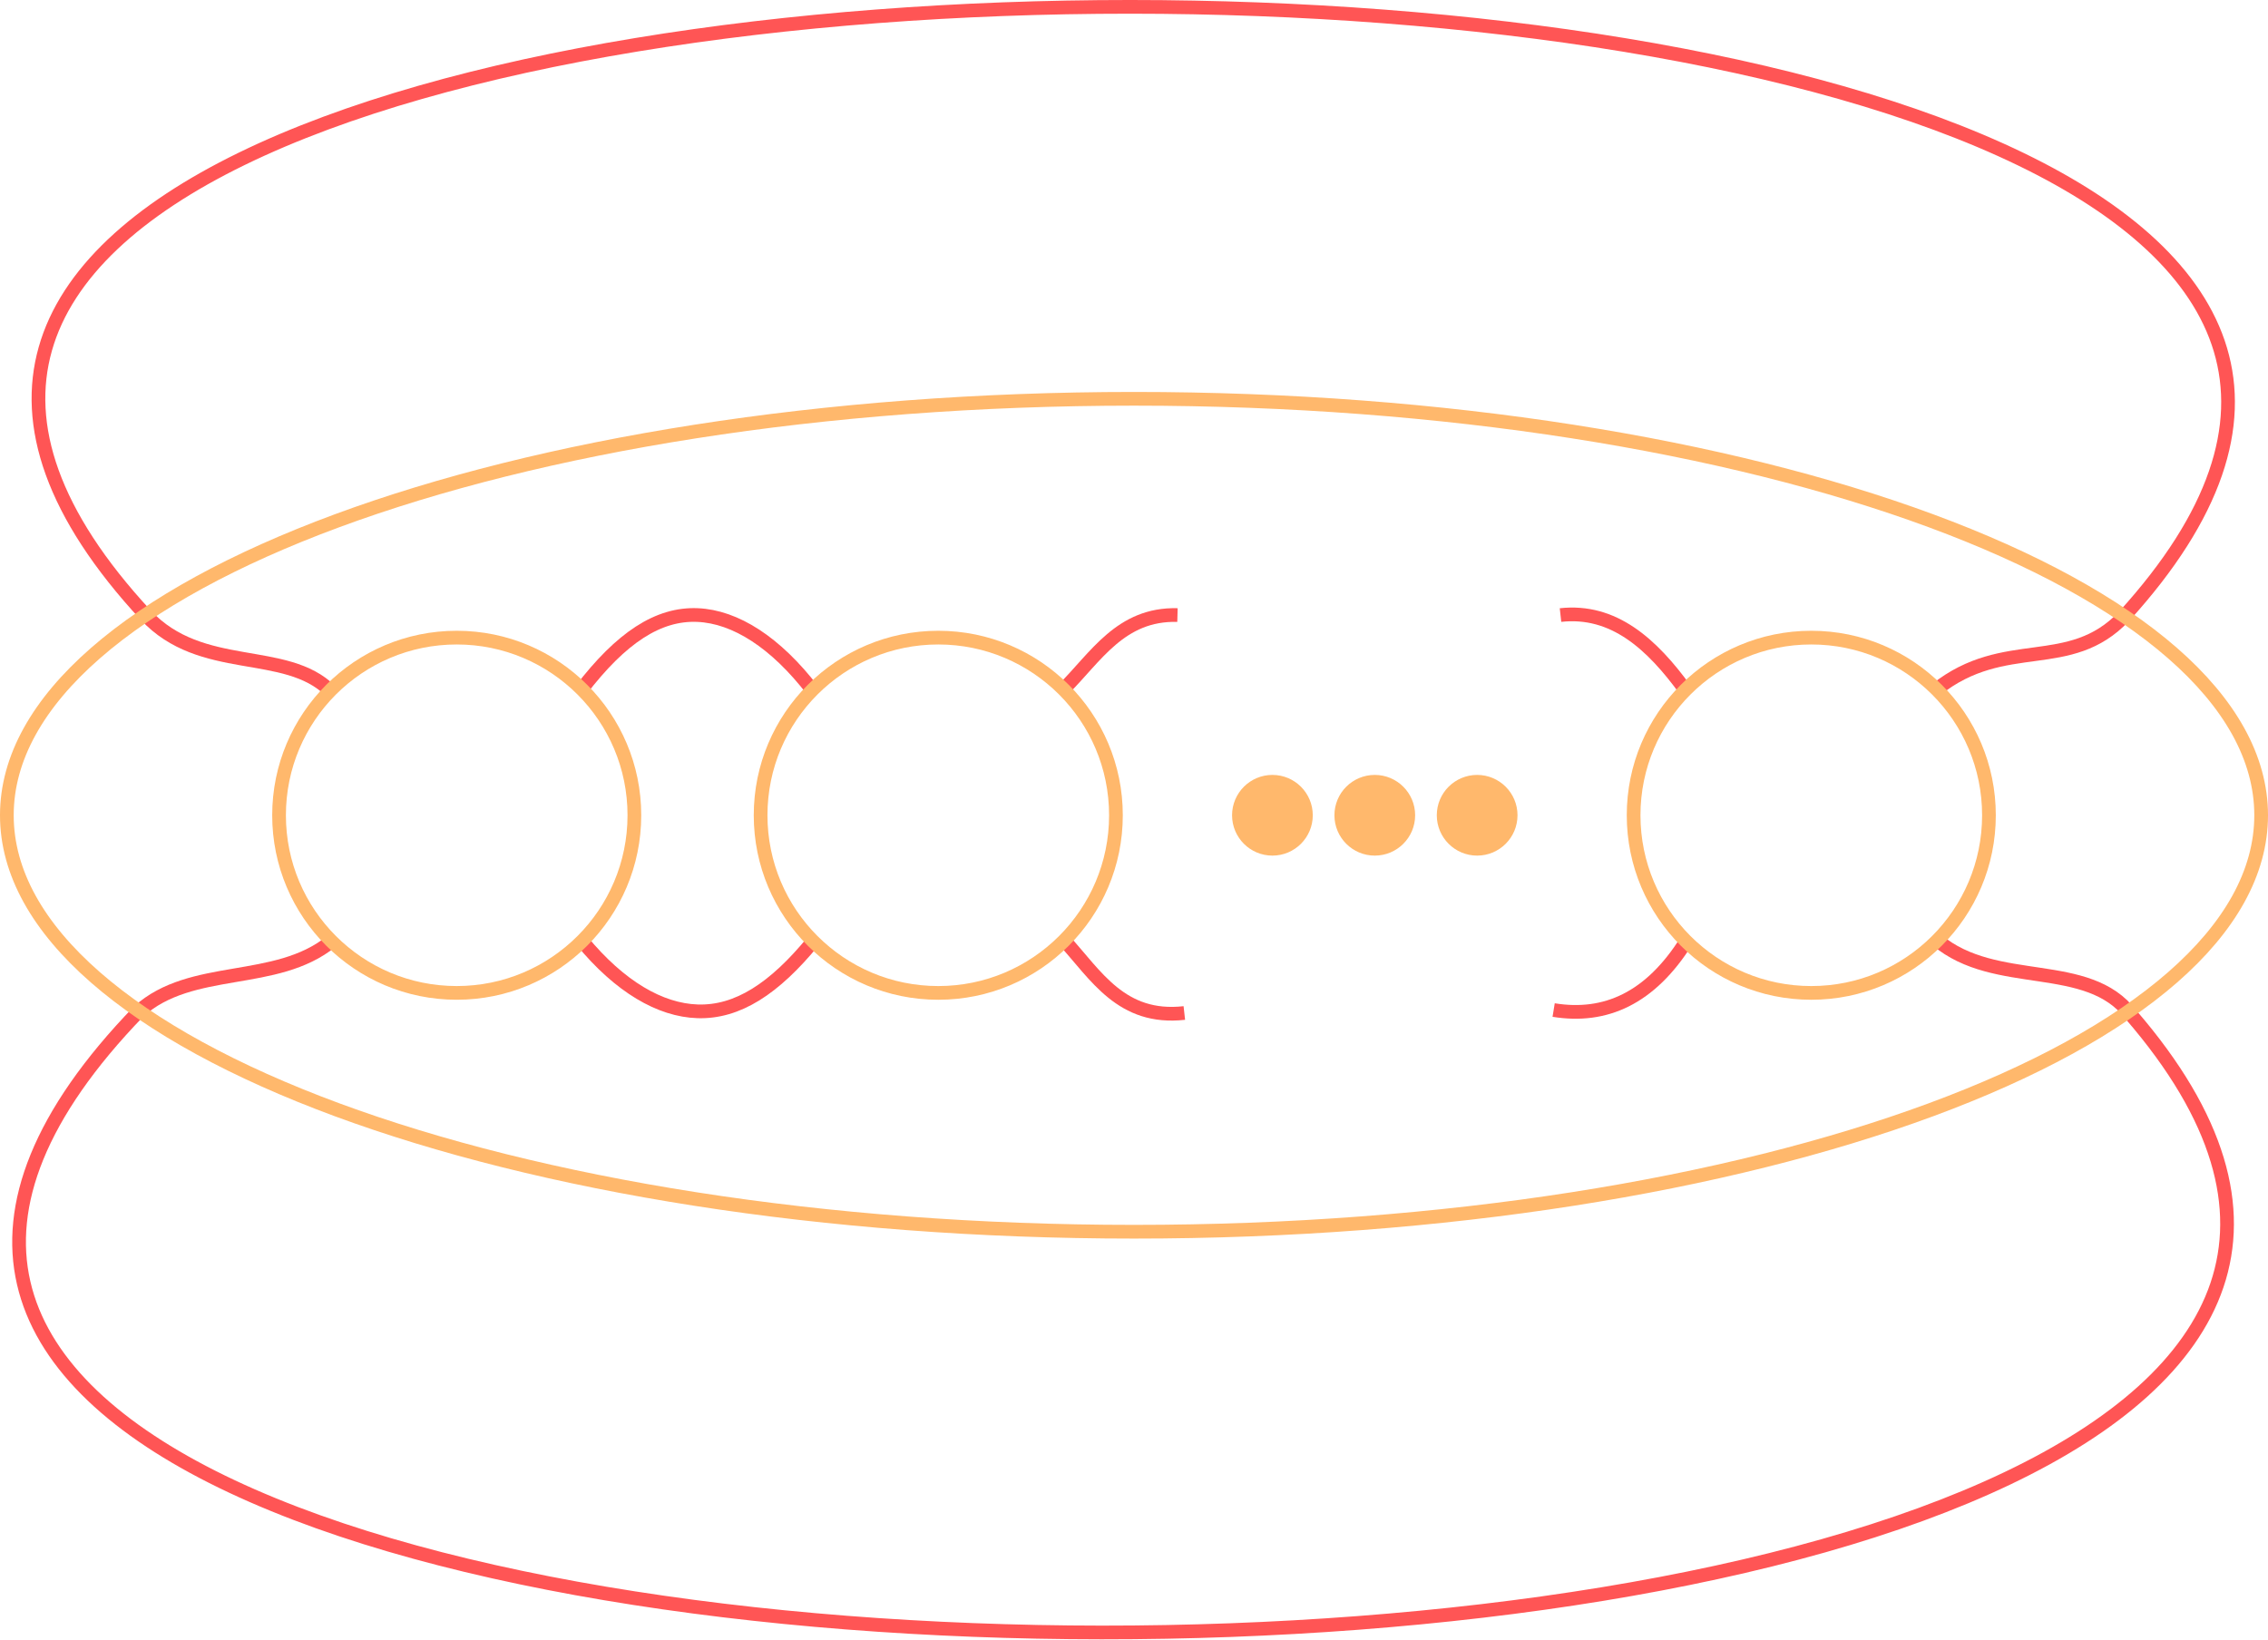
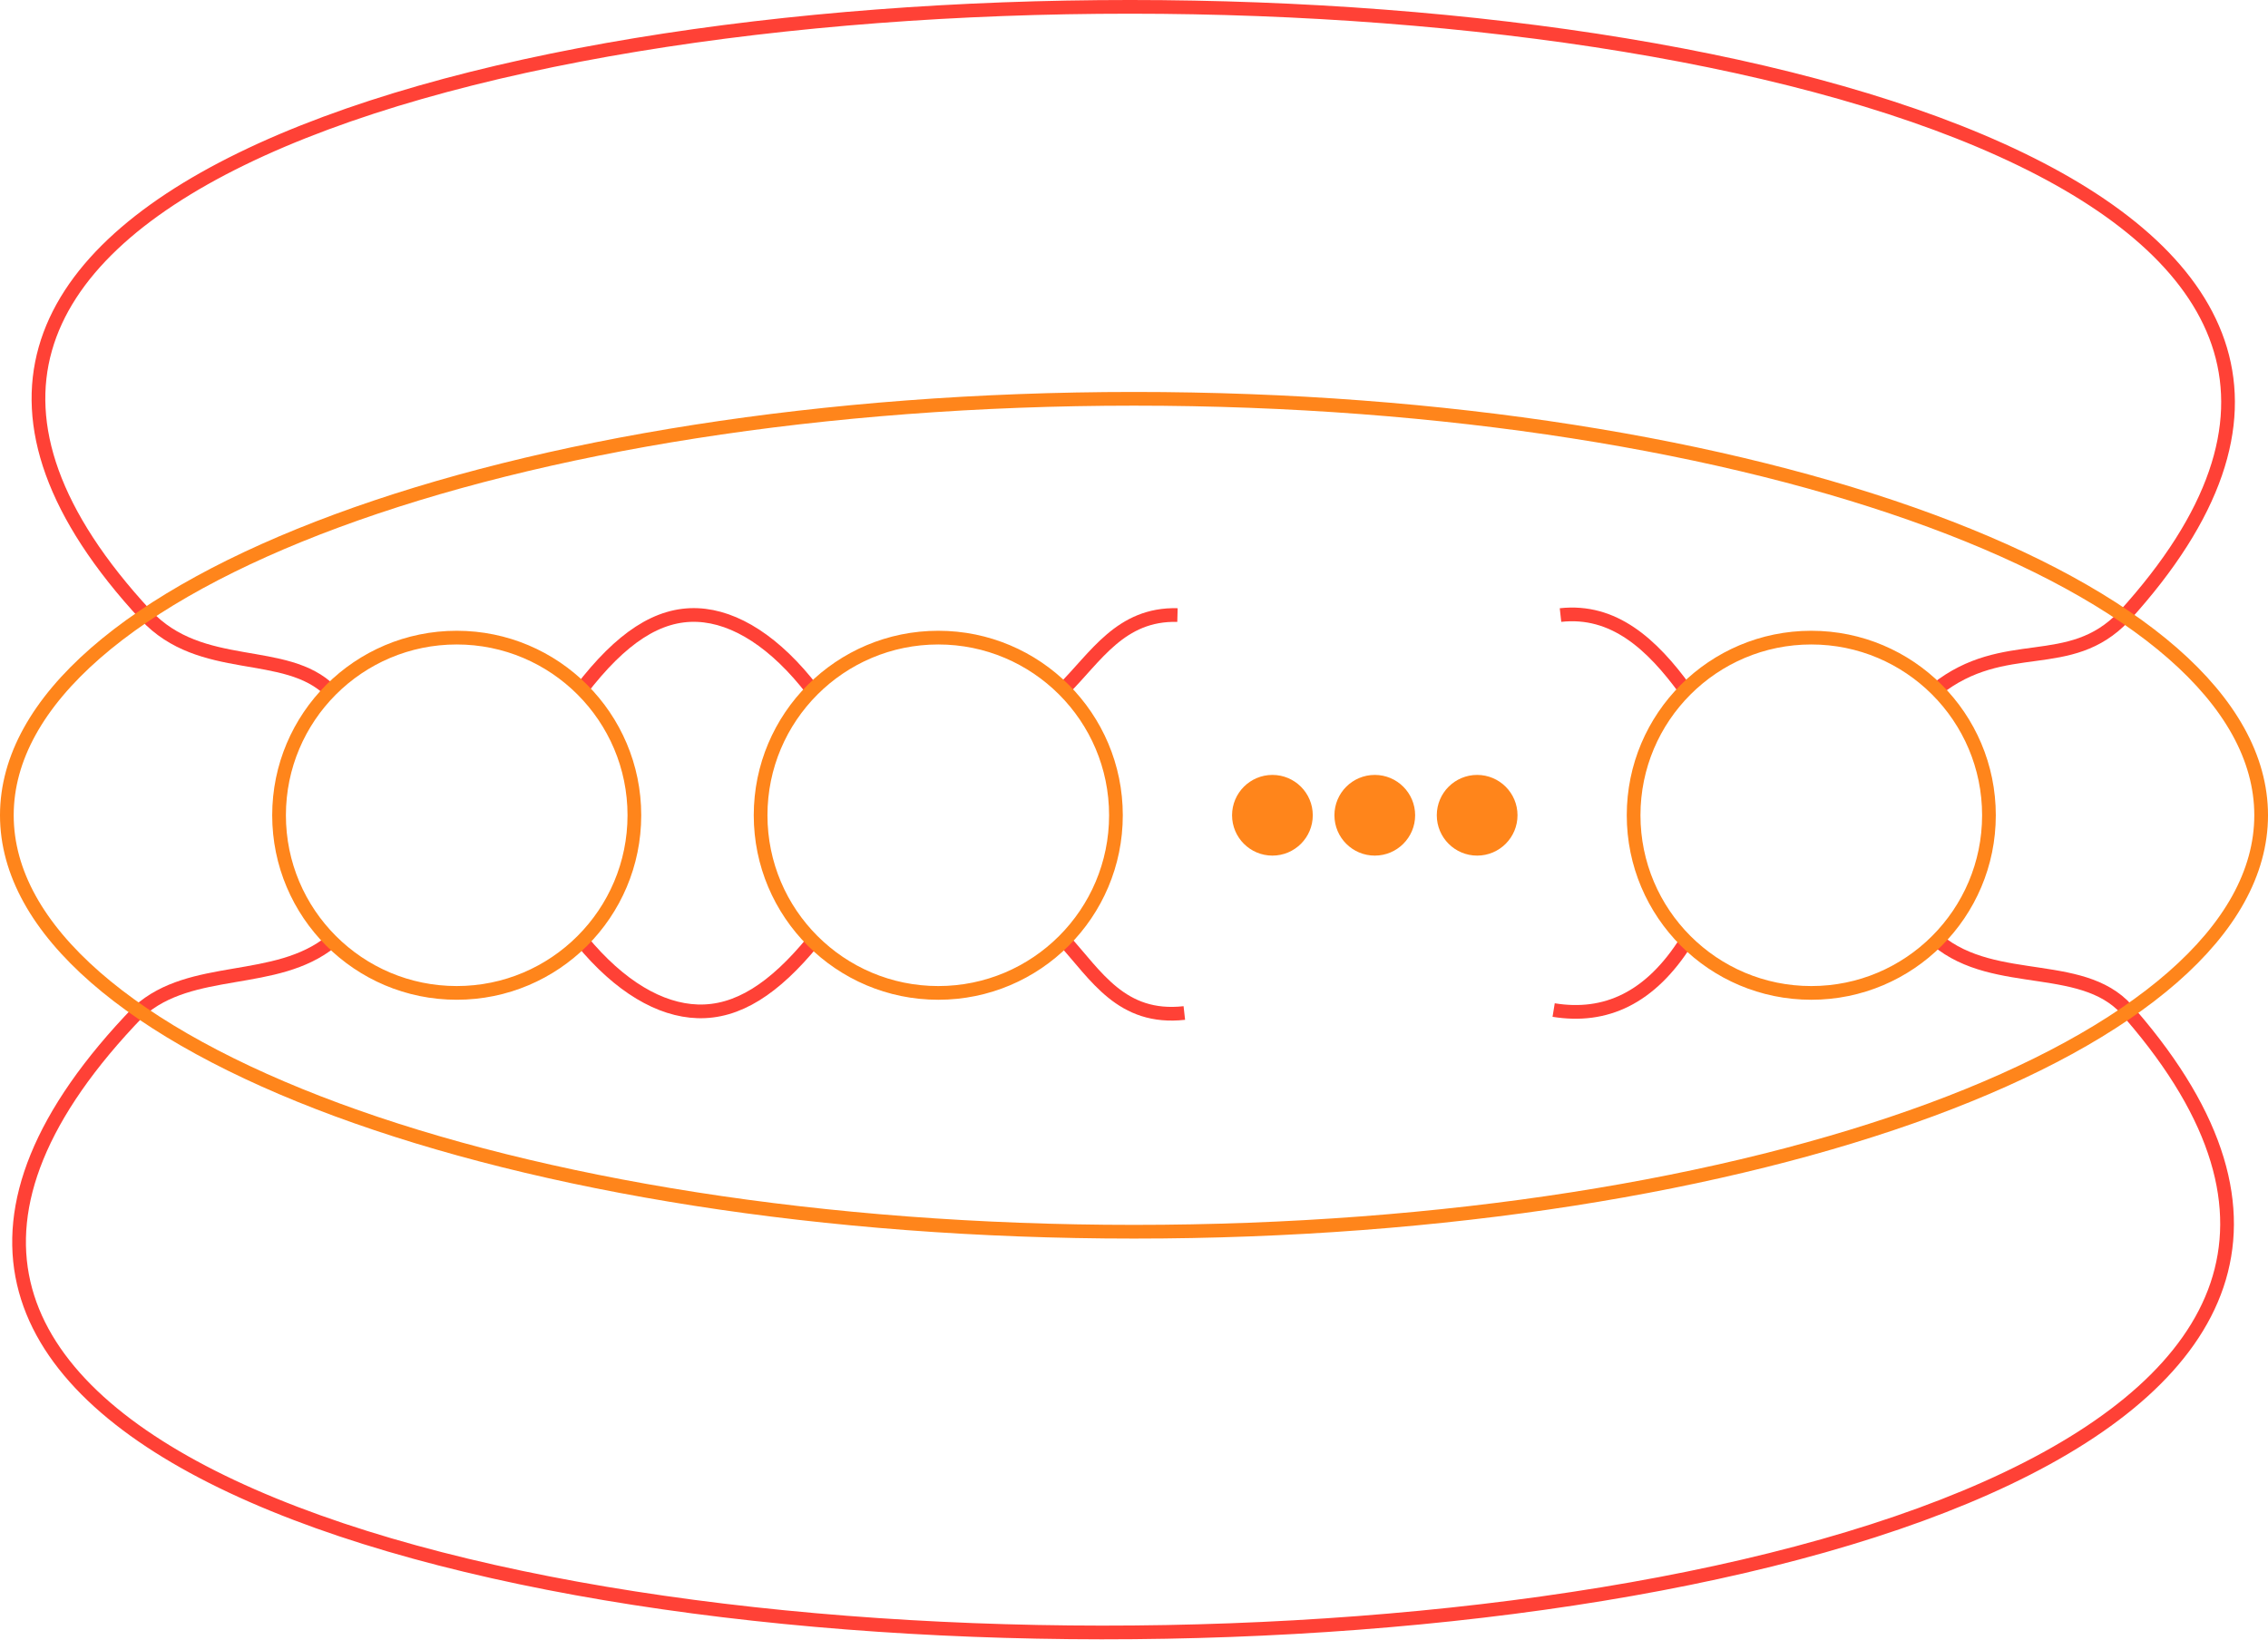
<svg xmlns="http://www.w3.org/2000/svg" viewBox="0 0 330.958 239.249" version="1.1" id="svg1">
  <defs id="defs1" />
  <g id="layer1" transform="translate(1.96157,-28.61676)">
    <g id="g16">
-       <path style="font-variation-settings:normal;opacity:1;vector-effect:none;fill:none;fill-opacity:1;stroke:#ff5555;stroke-width:2;stroke-linecap:butt;stroke-linejoin:round;stroke-miterlimit:4.1;stroke-dasharray:none;stroke-dashoffset:0;stroke-opacity:1;-inkscape-stroke:none" d="m 18.294,176.215 c 7.724,-6.94 19.975,-3.636 28.087,-10.201" id="path6" />
-       <path style="font-variation-settings:normal;opacity:1;vector-effect:none;fill:none;fill-opacity:1;stroke:#ff5555;stroke-width:2;stroke-linecap:butt;stroke-linejoin:round;stroke-miterlimit:4.1;stroke-dasharray:none;stroke-dashoffset:0;stroke-opacity:1;-inkscape-stroke:none" d="M 308.001,118.555 C 415.813,0 -90.318,0 19.294,118.379" id="path15" />
-       <path style="font-variation-settings:normal;opacity:1;vector-effect:none;fill:none;fill-opacity:1;stroke:#ff5555;stroke-width:2;stroke-linecap:butt;stroke-linejoin:round;stroke-miterlimit:4.1;stroke-dasharray:none;stroke-dashoffset:0;stroke-opacity:1;-inkscape-stroke:none" d="M 18.294,176.215 C -98.575,297 412.902,297 309.001,176.712" id="path16" />
-       <path style="font-variation-settings:normal;opacity:1;vector-effect:none;fill:none;fill-opacity:1;stroke:#ff5555;stroke-width:2;stroke-linecap:butt;stroke-linejoin:round;stroke-miterlimit:4.1;stroke-dasharray:none;stroke-dashoffset:0;stroke-opacity:1;-inkscape-stroke:none" d="m 42.481,229.147 c 5.857,-7.641 11.262,-11.208 17.019,-10.957 5.513,0.24 11.382,3.982 16.78,11.001" id="path7" transform="translate(40.33853,-99.81023)" />
-       <path style="font-variation-settings:normal;opacity:1;vector-effect:none;fill:none;fill-opacity:1;stroke:#ff5555;stroke-width:2;stroke-linecap:butt;stroke-linejoin:round;stroke-miterlimit:4.1;stroke-dasharray:none;stroke-dashoffset:0;stroke-opacity:1;-inkscape-stroke:none" d="m 42.6,265.705 c 5.536,6.726 11.429,10.146 16.899,10.32 5.799,0.185 11.172,-3.275 16.899,-10.277" id="path8" transform="translate(40.33853,-99.81023)" />
-       <path style="font-variation-settings:normal;opacity:1;vector-effect:none;fill:none;fill-opacity:1;stroke:#ff5555;stroke-width:2;stroke-linecap:butt;stroke-linejoin:round;stroke-miterlimit:4.1;stroke-dasharray:none;stroke-dashoffset:0;stroke-opacity:1;-inkscape-stroke:none" d="m 240.232,229.072 c 10.052,-7.978 19.431,-2.267 27.431,-10.706" id="path9" transform="translate(40.33853,-99.81023)" />
-       <path style="font-variation-settings:normal;opacity:1;vector-effect:none;fill:none;fill-opacity:1;stroke:#ff5555;stroke-width:2;stroke-linecap:butt;stroke-linejoin:round;stroke-miterlimit:4.1;stroke-dasharray:none;stroke-dashoffset:0;stroke-opacity:1;-inkscape-stroke:none" d="m 240.351,265.629 c 8.587,7.206 21.985,2.591 28.312,10.893" id="path10" transform="translate(40.33853,-99.81023)" />
-       <path style="font-variation-settings:normal;opacity:1;vector-effect:none;fill:none;fill-opacity:1;stroke:#ff5555;stroke-width:2;stroke-linecap:butt;stroke-linejoin:round;stroke-miterlimit:4.1;stroke-dasharray:none;stroke-dashoffset:0;stroke-opacity:1;-inkscape-stroke:none" d="m 203.674,229.191 c -4.935,-6.809 -10.515,-11.855 -18.257,-11.001" id="path11" transform="translate(40.33853,-99.81023)" />
-       <path style="font-variation-settings:normal;opacity:1;vector-effect:none;fill:none;fill-opacity:1;stroke:#ff5555;stroke-width:2;stroke-linecap:butt;stroke-linejoin:round;stroke-miterlimit:4.1;stroke-dasharray:none;stroke-dashoffset:0;stroke-opacity:1;-inkscape-stroke:none" d="m 184.416,275.837 c 7.545,1.23 14.107,-1.697 19.377,-10.089" id="path12" transform="translate(40.33853,-99.81023)" />
-       <path style="font-variation-settings:normal;opacity:1;vector-effect:none;fill:none;fill-opacity:1;stroke:#ff5555;stroke-width:2;stroke-linecap:butt;stroke-linejoin:round;stroke-miterlimit:4.1;stroke-dasharray:none;stroke-dashoffset:0;stroke-opacity:1;-inkscape-stroke:none" d="m 112.837,229.072 c 4.771,-4.733 8.368,-11.104 16.686,-10.882" id="path13" transform="translate(40.33853,-99.81023)" />
-       <path style="font-variation-settings:normal;opacity:1;vector-effect:none;fill:none;fill-opacity:1;stroke:#ff5555;stroke-width:2;stroke-linecap:butt;stroke-linejoin:round;stroke-miterlimit:4.1;stroke-dasharray:none;stroke-dashoffset:0;stroke-opacity:1;-inkscape-stroke:none" d="m 112.956,265.629 c 4.694,5.141 8.38,11.666 17.567,10.64" id="path14" transform="translate(40.33853,-99.81023)" />
-       <path style="font-variation-settings:normal;opacity:1;vector-effect:none;fill:none;fill-opacity:1;stroke:#ff5555;stroke-width:2;stroke-linecap:butt;stroke-linejoin:round;stroke-miterlimit:4.1;stroke-dasharray:none;stroke-dashoffset:0;stroke-opacity:1;-inkscape-stroke:none" d="m 19.294,118.379 c 8.143,8.733 20.406,4.564 26.968,11.077" id="path5" />
+       <path style="font-variation-settings:normal;opacity:1;vector-effect:none;fill:none;fill-opacity:1;stroke:#FF4136;stroke-width:2;stroke-linecap:butt;stroke-linejoin:round;stroke-miterlimit:4.1;stroke-dasharray:none;stroke-dashoffset:0;stroke-opacity:1;-inkscape-stroke:none" d="m 18.294,176.215 c 7.724,-6.94 19.975,-3.636 28.087,-10.201" id="path6" class="stroke-red" />
+       <path style="font-variation-settings:normal;opacity:1;vector-effect:none;fill:none;fill-opacity:1;stroke:#FF4136;stroke-width:2;stroke-linecap:butt;stroke-linejoin:round;stroke-miterlimit:4.1;stroke-dasharray:none;stroke-dashoffset:0;stroke-opacity:1;-inkscape-stroke:none" d="M 308.001,118.555 C 415.813,0 -90.318,0 19.294,118.379" id="path15" class="stroke-red" />
+       <path style="font-variation-settings:normal;opacity:1;vector-effect:none;fill:none;fill-opacity:1;stroke:#FF4136;stroke-width:2;stroke-linecap:butt;stroke-linejoin:round;stroke-miterlimit:4.1;stroke-dasharray:none;stroke-dashoffset:0;stroke-opacity:1;-inkscape-stroke:none" d="M 18.294,176.215 C -98.575,297 412.902,297 309.001,176.712" id="path16" class="stroke-red" />
+       <path style="font-variation-settings:normal;opacity:1;vector-effect:none;fill:none;fill-opacity:1;stroke:#FF4136;stroke-width:2;stroke-linecap:butt;stroke-linejoin:round;stroke-miterlimit:4.1;stroke-dasharray:none;stroke-dashoffset:0;stroke-opacity:1;-inkscape-stroke:none" d="m 42.481,229.147 c 5.857,-7.641 11.262,-11.208 17.019,-10.957 5.513,0.24 11.382,3.982 16.78,11.001" id="path7" transform="translate(40.33853,-99.81023)" class="stroke-red" />
+       <path style="font-variation-settings:normal;opacity:1;vector-effect:none;fill:none;fill-opacity:1;stroke:#FF4136;stroke-width:2;stroke-linecap:butt;stroke-linejoin:round;stroke-miterlimit:4.1;stroke-dasharray:none;stroke-dashoffset:0;stroke-opacity:1;-inkscape-stroke:none" d="m 42.6,265.705 c 5.536,6.726 11.429,10.146 16.899,10.32 5.799,0.185 11.172,-3.275 16.899,-10.277" id="path8" transform="translate(40.33853,-99.81023)" class="stroke-red" />
+       <path style="font-variation-settings:normal;opacity:1;vector-effect:none;fill:none;fill-opacity:1;stroke:#FF4136;stroke-width:2;stroke-linecap:butt;stroke-linejoin:round;stroke-miterlimit:4.1;stroke-dasharray:none;stroke-dashoffset:0;stroke-opacity:1;-inkscape-stroke:none" d="m 240.232,229.072 c 10.052,-7.978 19.431,-2.267 27.431,-10.706" id="path9" transform="translate(40.33853,-99.81023)" class="stroke-red" />
+       <path style="font-variation-settings:normal;opacity:1;vector-effect:none;fill:none;fill-opacity:1;stroke:#FF4136;stroke-width:2;stroke-linecap:butt;stroke-linejoin:round;stroke-miterlimit:4.1;stroke-dasharray:none;stroke-dashoffset:0;stroke-opacity:1;-inkscape-stroke:none" d="m 240.351,265.629 c 8.587,7.206 21.985,2.591 28.312,10.893" id="path10" transform="translate(40.33853,-99.81023)" class="stroke-red" />
+       <path style="font-variation-settings:normal;opacity:1;vector-effect:none;fill:none;fill-opacity:1;stroke:#FF4136;stroke-width:2;stroke-linecap:butt;stroke-linejoin:round;stroke-miterlimit:4.1;stroke-dasharray:none;stroke-dashoffset:0;stroke-opacity:1;-inkscape-stroke:none" d="m 203.674,229.191 c -4.935,-6.809 -10.515,-11.855 -18.257,-11.001" id="path11" transform="translate(40.33853,-99.81023)" class="stroke-red" />
+       <path style="font-variation-settings:normal;opacity:1;vector-effect:none;fill:none;fill-opacity:1;stroke:#FF4136;stroke-width:2;stroke-linecap:butt;stroke-linejoin:round;stroke-miterlimit:4.1;stroke-dasharray:none;stroke-dashoffset:0;stroke-opacity:1;-inkscape-stroke:none" d="m 184.416,275.837 c 7.545,1.23 14.107,-1.697 19.377,-10.089" id="path12" transform="translate(40.33853,-99.81023)" class="stroke-red" />
+       <path style="font-variation-settings:normal;opacity:1;vector-effect:none;fill:none;fill-opacity:1;stroke:#FF4136;stroke-width:2;stroke-linecap:butt;stroke-linejoin:round;stroke-miterlimit:4.1;stroke-dasharray:none;stroke-dashoffset:0;stroke-opacity:1;-inkscape-stroke:none" d="m 112.837,229.072 c 4.771,-4.733 8.368,-11.104 16.686,-10.882" id="path13" transform="translate(40.33853,-99.81023)" class="stroke-red" />
+       <path style="font-variation-settings:normal;opacity:1;vector-effect:none;fill:none;fill-opacity:1;stroke:#FF4136;stroke-width:2;stroke-linecap:butt;stroke-linejoin:round;stroke-miterlimit:4.1;stroke-dasharray:none;stroke-dashoffset:0;stroke-opacity:1;-inkscape-stroke:none" d="m 112.956,265.629 c 4.694,5.141 8.38,11.666 17.567,10.64" id="path14" transform="translate(40.33853,-99.81023)" class="stroke-red" />
+       <path style="font-variation-settings:normal;opacity:1;vector-effect:none;fill:none;fill-opacity:1;stroke:#FF4136;stroke-width:2;stroke-linecap:butt;stroke-linejoin:round;stroke-miterlimit:4.1;stroke-dasharray:none;stroke-dashoffset:0;stroke-opacity:1;-inkscape-stroke:none" d="m 19.294,118.379 c 8.143,8.733 20.406,4.564 26.968,11.077" id="path5" class="stroke-red" />
    </g>
-     <g id="g2" style="stroke-width:2;stroke-dasharray:none">
-       <path id="path1" style="fill:none;stroke:#ffb86c;stroke-width:2;stroke-linecap:round;stroke-linejoin:round;stroke-miterlimit:4.1;stroke-dasharray:none" d="M 90.61,147.6 A 25.926,25.926 0 0 1 64.684,173.525 25.926,25.926 0 0 1 38.759,147.6 25.926,25.926 0 0 1 64.684,121.674 25.926,25.926 0 0 1 90.61,147.6 Z" />
-       <path id="path1-5" style="fill:none;stroke:#ffb86c;stroke-width:2;stroke-linecap:round;stroke-linejoin:round;stroke-miterlimit:4.1;stroke-dasharray:none" d="m 160.882,147.6 a 25.926,25.926 0 0 1 -25.926,25.926 25.926,25.926 0 0 1 -25.926,-25.926 25.926,25.926 0 0 1 25.926,-25.926 25.926,25.926 0 0 1 25.926,25.926 z" />
-       <path id="path1-2" style="fill:none;stroke:#ffb86c;stroke-width:2;stroke-linecap:round;stroke-linejoin:round;stroke-miterlimit:4.1;stroke-dasharray:none" d="m 288.276,147.6 a 25.926,25.926 0 0 1 -25.926,25.926 25.926,25.926 0 0 1 -25.926,-25.926 25.926,25.926 0 0 1 25.926,-25.926 25.926,25.926 0 0 1 25.926,25.926 z" />
-       <g id="g1" transform="translate(40.33853,-99.81023)" style="stroke-width:2;stroke-dasharray:none">
-         <path id="path1-2-7" style="fill:#ffb86c;fill-opacity:1;stroke:#ffb86c;stroke-width:2;stroke-linecap:round;stroke-linejoin:round;stroke-miterlimit:4.1;stroke-dasharray:none" d="m 148.267,247.41 a 4.889,4.889 0 0 1 -4.889,4.889 4.889,4.889 0 0 1 -4.889,-4.889 4.889,4.889 0 0 1 4.889,-4.889 4.889,4.889 0 0 1 4.889,4.889 z" />
-         <path id="path1-2-2" style="fill:#ffb86c;fill-opacity:1;stroke:#ffb86c;stroke-width:2;stroke-linecap:round;stroke-linejoin:round;stroke-miterlimit:4.1;stroke-dasharray:none" d="m 163.204,247.41 a 4.889,4.889 0 0 1 -4.889,4.889 4.889,4.889 0 0 1 -4.889,-4.889 4.889,4.889 0 0 1 4.889,-4.889 4.889,4.889 0 0 1 4.889,4.889 z" />
-         <path id="path1-2-3" style="fill:#ffb86c;fill-opacity:1;stroke:#ffb86c;stroke-width:2;stroke-linecap:round;stroke-linejoin:round;stroke-miterlimit:4.1;stroke-dasharray:none" d="m 178.142,247.41 a 4.889,4.889 0 0 1 -4.889,4.889 4.889,4.889 0 0 1 -4.889,-4.889 4.889,4.889 0 0 1 4.889,-4.889 4.889,4.889 0 0 1 4.889,4.889 z" />
+     <g id="g2" style="stroke-width:2;stroke-dasharray:none" class="">
+       <path id="path1" style="fill:none;stroke:#FF851B;stroke-width:2;stroke-linecap:round;stroke-linejoin:round;stroke-miterlimit:4.1;stroke-dasharray:none" d="M 90.61,147.6 A 25.926,25.926 0 0 1 64.684,173.525 25.926,25.926 0 0 1 38.759,147.6 25.926,25.926 0 0 1 64.684,121.674 25.926,25.926 0 0 1 90.61,147.6 Z" class="stroke-orange" />
+       <path id="path1-5" style="fill:none;stroke:#FF851B;stroke-width:2;stroke-linecap:round;stroke-linejoin:round;stroke-miterlimit:4.1;stroke-dasharray:none" d="m 160.882,147.6 a 25.926,25.926 0 0 1 -25.926,25.926 25.926,25.926 0 0 1 -25.926,-25.926 25.926,25.926 0 0 1 25.926,-25.926 25.926,25.926 0 0 1 25.926,25.926 z" class="stroke-orange" />
+       <path id="path1-2" style="fill:none;stroke:#FF851B;stroke-width:2;stroke-linecap:round;stroke-linejoin:round;stroke-miterlimit:4.1;stroke-dasharray:none" d="m 288.276,147.6 a 25.926,25.926 0 0 1 -25.926,25.926 25.926,25.926 0 0 1 -25.926,-25.926 25.926,25.926 0 0 1 25.926,-25.926 25.926,25.926 0 0 1 25.926,25.926 z" class="stroke-orange" />
+       <g id="g1" transform="translate(40.33853,-99.81023)" style="stroke-width:2;stroke-dasharray:none" class="">
+         <path id="path1-2-7" style="fill:#FF851B;fill-opacity:1;stroke:#FF851B;stroke-width:2;stroke-linecap:round;stroke-linejoin:round;stroke-miterlimit:4.1;stroke-dasharray:none" d="m 148.267,247.41 a 4.889,4.889 0 0 1 -4.889,4.889 4.889,4.889 0 0 1 -4.889,-4.889 4.889,4.889 0 0 1 4.889,-4.889 4.889,4.889 0 0 1 4.889,4.889 z" class="fill-orange stroke-orange" />
+         <path id="path1-2-2" style="fill:#FF851B;fill-opacity:1;stroke:#FF851B;stroke-width:2;stroke-linecap:round;stroke-linejoin:round;stroke-miterlimit:4.1;stroke-dasharray:none" d="m 163.204,247.41 a 4.889,4.889 0 0 1 -4.889,4.889 4.889,4.889 0 0 1 -4.889,-4.889 4.889,4.889 0 0 1 4.889,-4.889 4.889,4.889 0 0 1 4.889,4.889 z" class="fill-orange stroke-orange" />
+         <path id="path1-2-3" style="fill:#FF851B;fill-opacity:1;stroke:#FF851B;stroke-width:2;stroke-linecap:round;stroke-linejoin:round;stroke-miterlimit:4.1;stroke-dasharray:none" d="m 178.142,247.41 a 4.889,4.889 0 0 1 -4.889,4.889 4.889,4.889 0 0 1 -4.889,-4.889 4.889,4.889 0 0 1 4.889,-4.889 4.889,4.889 0 0 1 4.889,4.889 z" class="fill-orange stroke-orange" />
      </g>
-       <path id="path1-7" style="fill:none;stroke:#ffb86c;stroke-width:2;stroke-linecap:round;stroke-linejoin:round;stroke-miterlimit:4.1;stroke-dasharray:none" d="M 327.997,147.6 A 164.479,60.78 0 0 1 163.518,208.38 164.479,60.78 0 0 1 -0.962,147.6 164.479,60.78 0 0 1 163.518,86.82 164.479,60.78 0 0 1 327.997,147.6 Z" />
+       <path id="path1-7" style="fill:none;stroke:#FF851B;stroke-width:2;stroke-linecap:round;stroke-linejoin:round;stroke-miterlimit:4.1;stroke-dasharray:none" d="M 327.997,147.6 A 164.479,60.78 0 0 1 163.518,208.38 164.479,60.78 0 0 1 -0.962,147.6 164.479,60.78 0 0 1 163.518,86.82 164.479,60.78 0 0 1 327.997,147.6 Z" class="stroke-orange" />
    </g>
  </g>
</svg>
